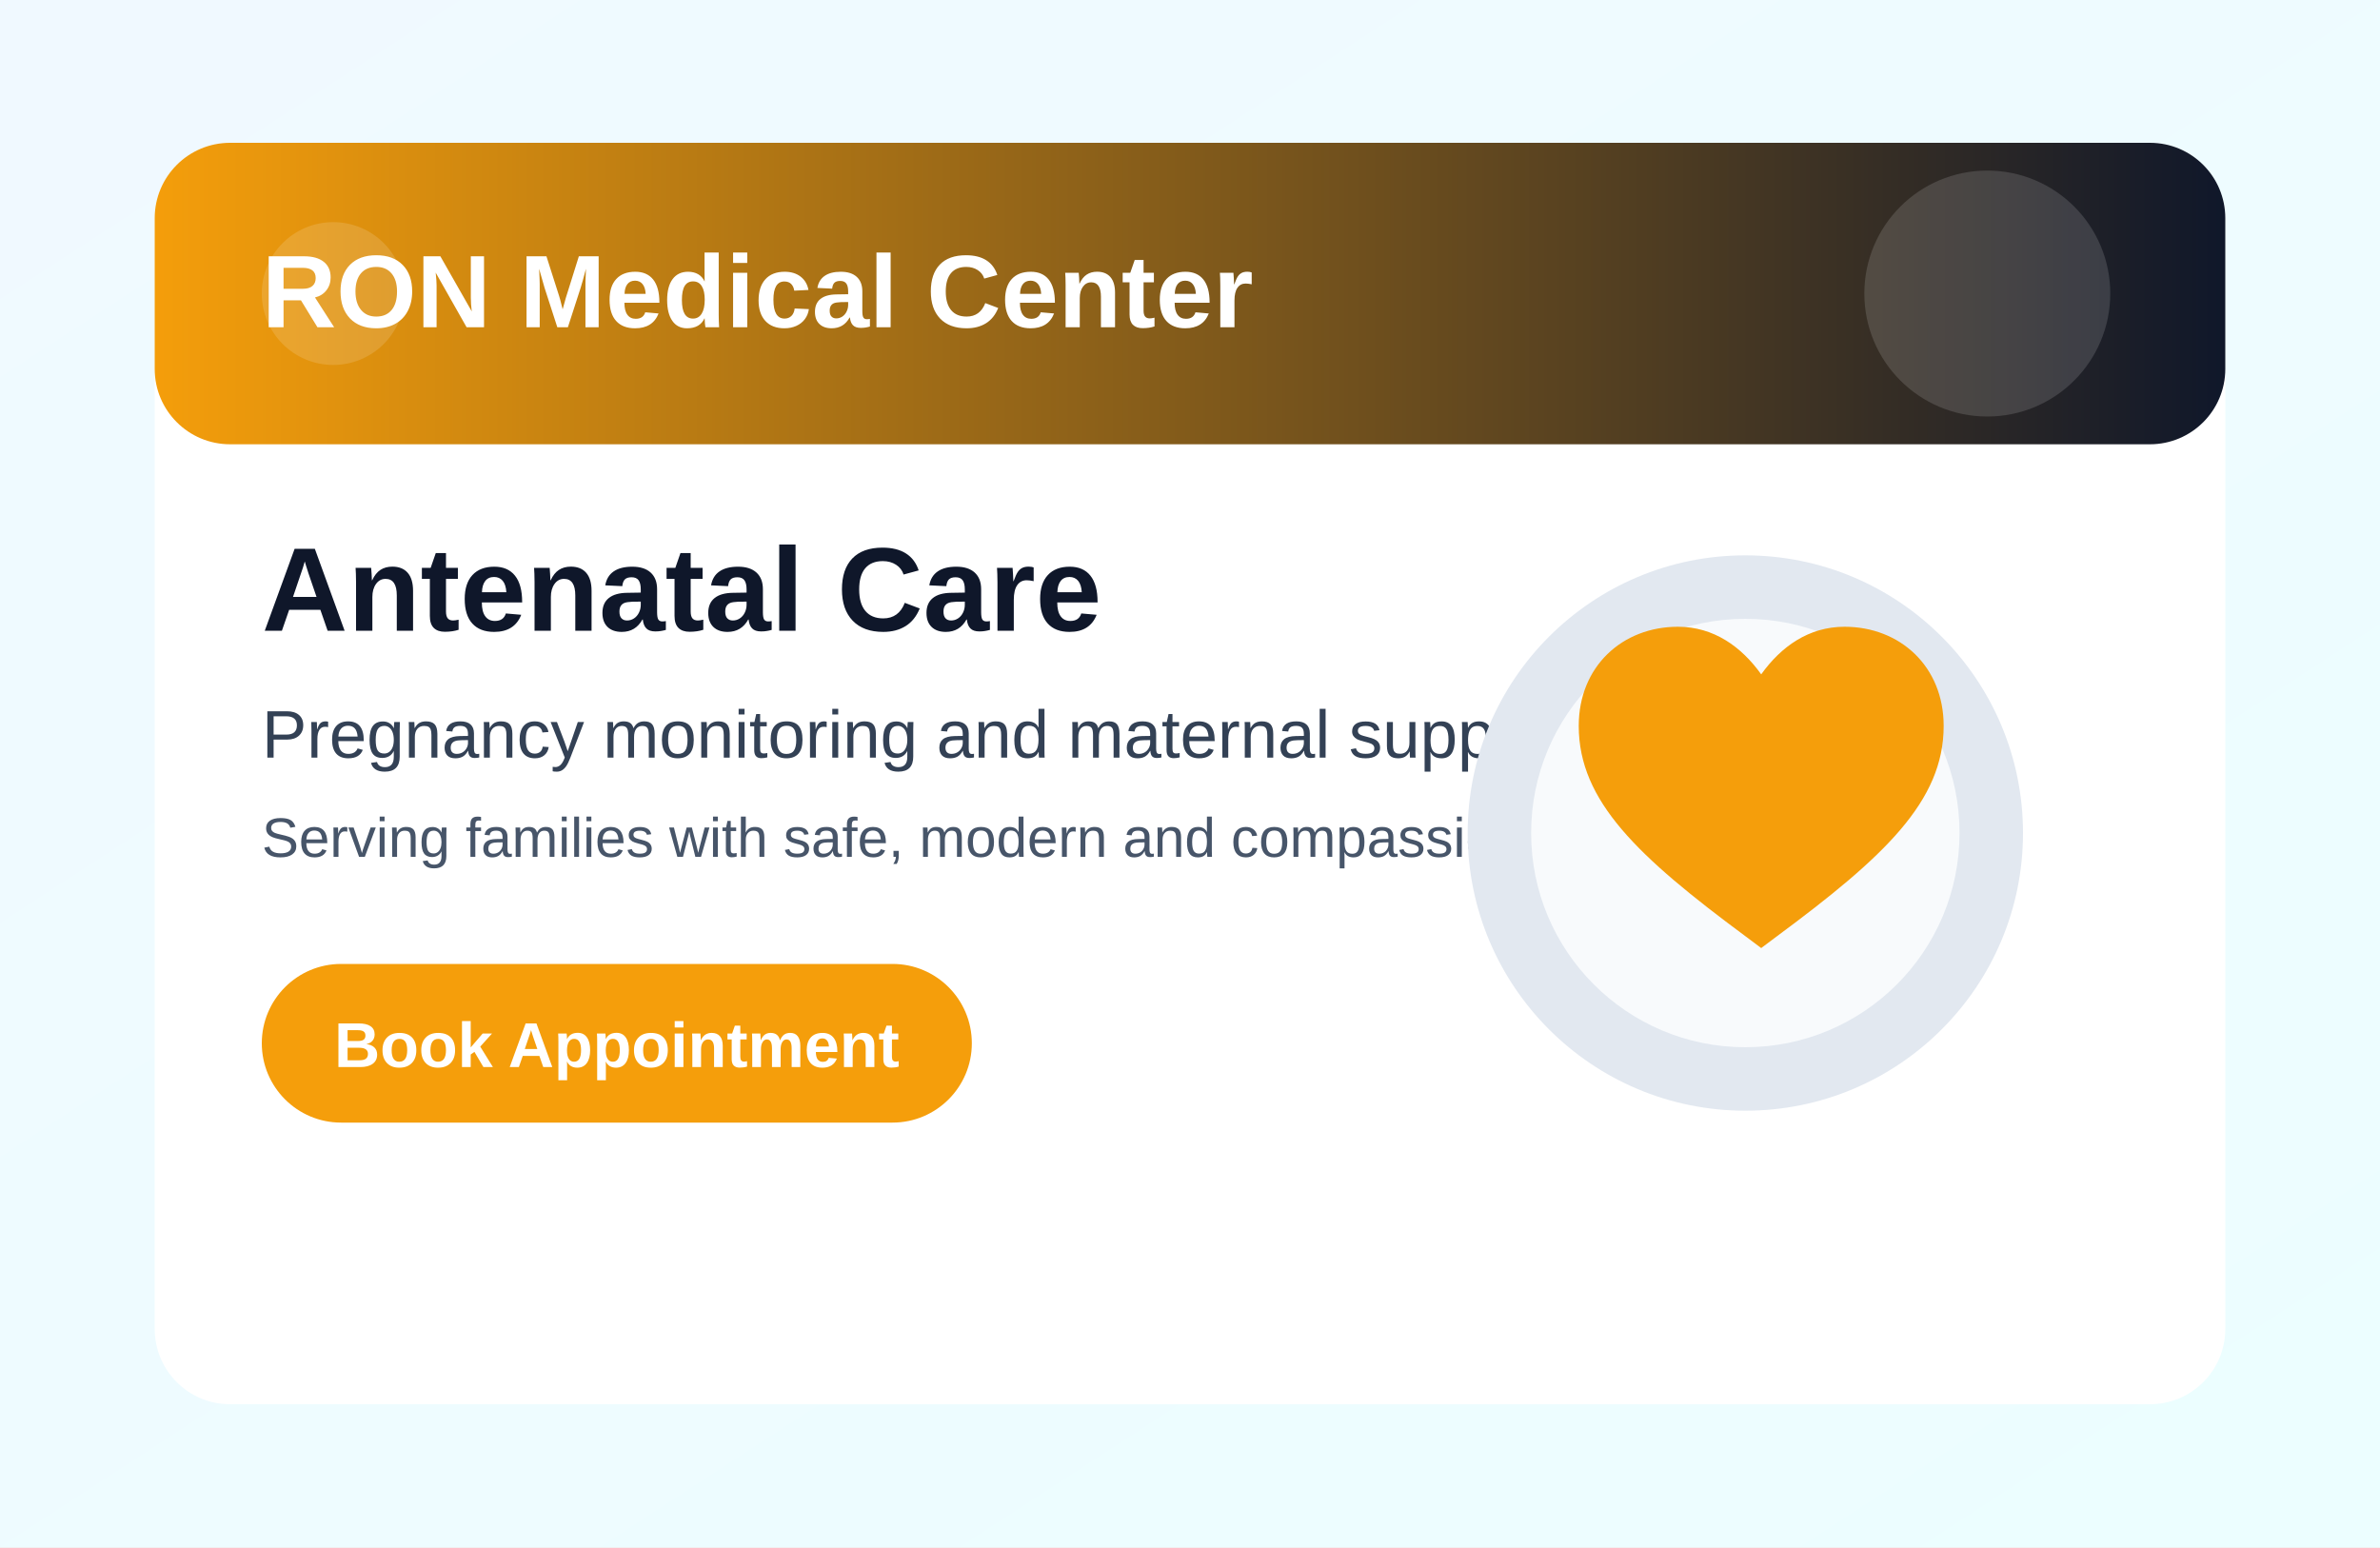
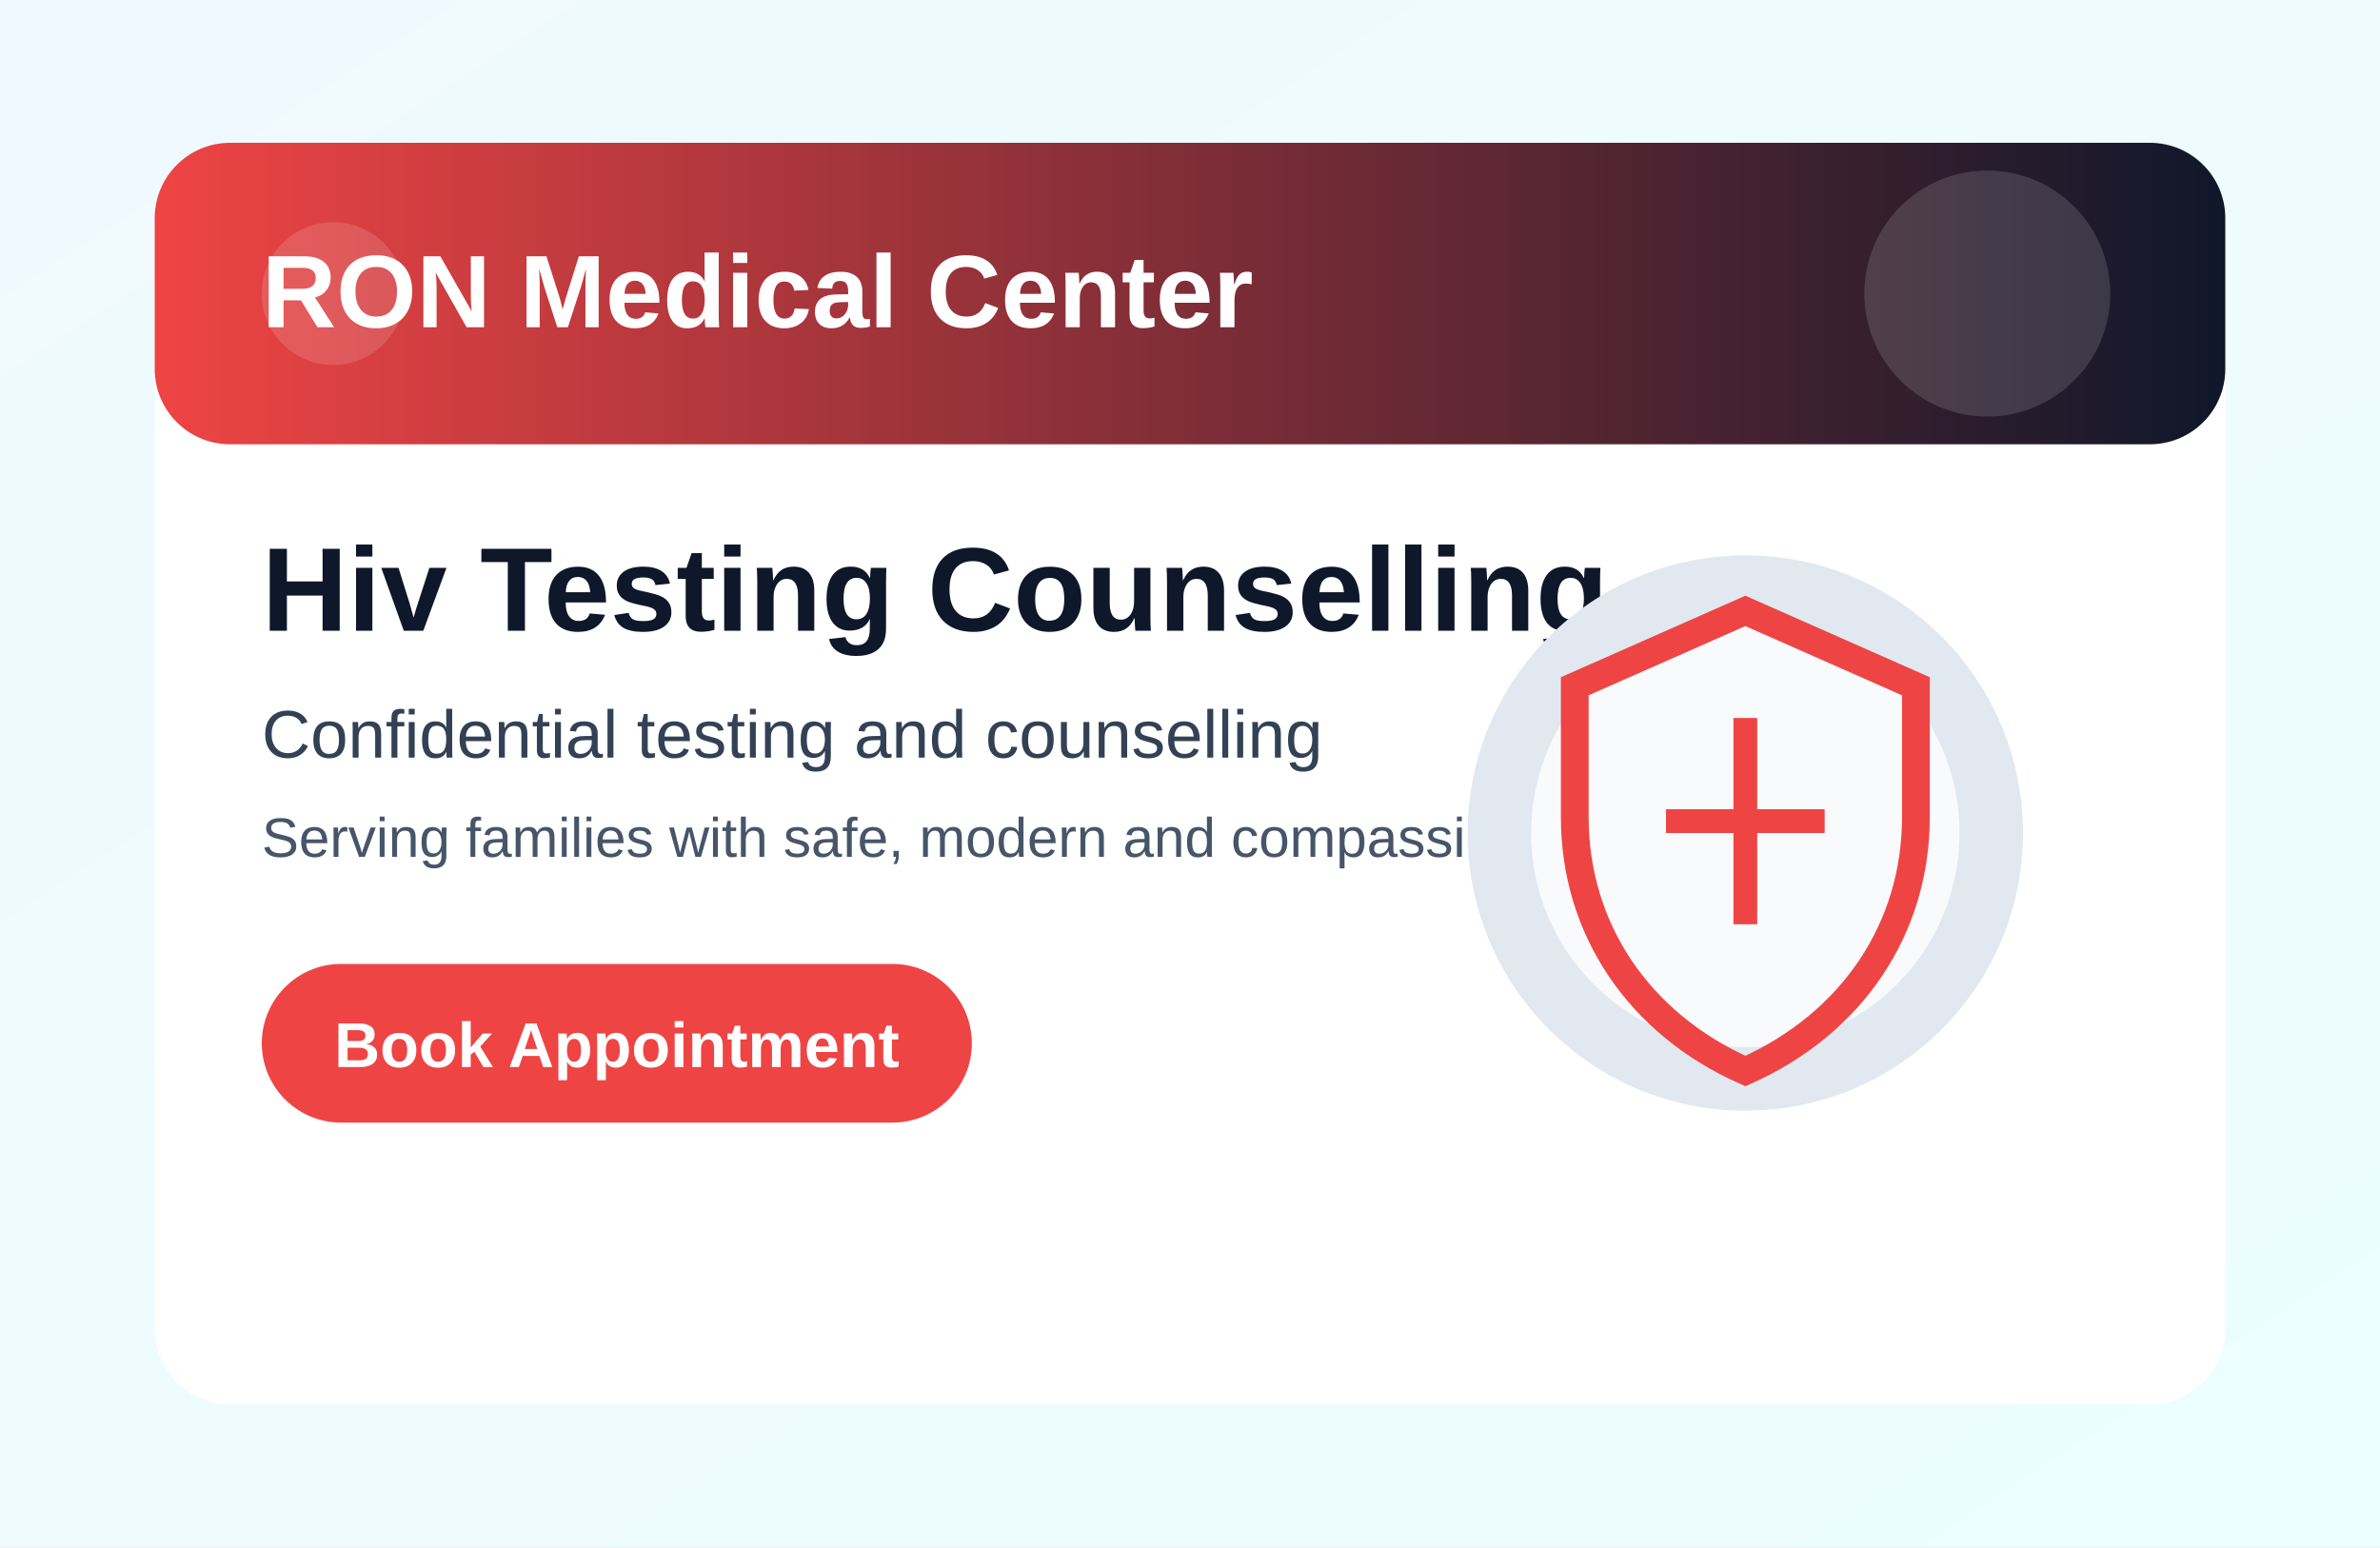
<svg xmlns="http://www.w3.org/2000/svg" viewBox="0 0 1200 780" role="img" aria-labelledby="title desc">
  <defs>
    <linearGradient id="bg" x1="0" y1="0" x2="1" y2="1">
      <stop offset="0%" stop-color="#f0f9ff" />
      <stop offset="100%" stop-color="#ecfeff" />
    </linearGradient>
    <linearGradient id="band" x1="0" y1="0" x2="1" y2="0">
-       <stop offset="0%" stop-color="#f59e0b" />
+       <stop offset="0%" stop-color="#ef4444" />
      <stop offset="100%" stop-color="#0f172a" />
    </linearGradient>
  </defs>
  <rect width="1200" height="780" fill="url(#bg)" />
  <rect x="78" y="72" width="1044" height="636" rx="38" fill="#ffffff" />
  <rect x="78" y="72" width="1044" height="152" rx="38" fill="url(#band)" />
  <circle cx="1002" cy="148" r="62" fill="#ffffff" opacity="0.14" />
  <circle cx="168" cy="148" r="36" fill="#ffffff" opacity="0.14" />
  <text x="132" y="165" fill="#ffffff" font-family="Segoe UI, Arial, sans-serif" font-size="52" font-weight="700">RON Medical Center</text>
-   <text x="132" y="318" fill="#0f172a" font-family="Segoe UI, Arial, sans-serif" font-size="60" font-weight="700">Antenatal Care</text>
-   <text x="132" y="382" fill="#334155" font-family="Segoe UI, Arial, sans-serif" font-size="34">Pregnancy monitoring and maternal support</text>
+   <text x="132" y="318" fill="#0f172a" font-family="Segoe UI, Arial, sans-serif" font-size="60" font-weight="700">Hiv Testing Counselling</text>
+   <text x="132" y="382" fill="#334155" font-family="Segoe UI, Arial, sans-serif" font-size="34">Confidential testing and counselling</text>
  <text x="132" y="432" fill="#475569" font-family="Segoe UI, Arial, sans-serif" font-size="28">Serving families with safe, modern and compassionate care.</text>
-   <rect x="132" y="486" width="358" height="80" rx="40" fill="#f59e0b" />
+   <rect x="132" y="486" width="358" height="80" rx="40" fill="#ef4444" />
  <text x="311" y="538" text-anchor="middle" fill="#ffffff" font-family="Segoe UI, Arial, sans-serif" font-size="32" font-weight="700">Book Appointment</text>
  <g transform="translate(880,420)">
    <circle cx="0" cy="0" r="140" fill="#e2e8f0" />
    <circle cx="0" cy="0" r="108" fill="#f8fafc" />
-     <path d="M0 52C-54 12 -84 -16 -84 -54C-84 -84 -62 -104 -34 -104C-16 -104 -2 -94 8 -80C18 -94 32 -104 50 -104C78 -104 100 -84 100 -54C100 -16 70 12 16 52L8 58L0 52Z" fill="#f59e0b" />
+     <path d="M0 -112L86 -74V-8C86 48 54 96 0 120C-54 96 -86 48 -86 -8V-74L0 -112Z" fill="none" stroke="#ef4444" stroke-width="14" />
+     <path d="M0 -58V46M-40 -6H40" stroke="#ef4444" stroke-width="12" />
  </g>
</svg>
